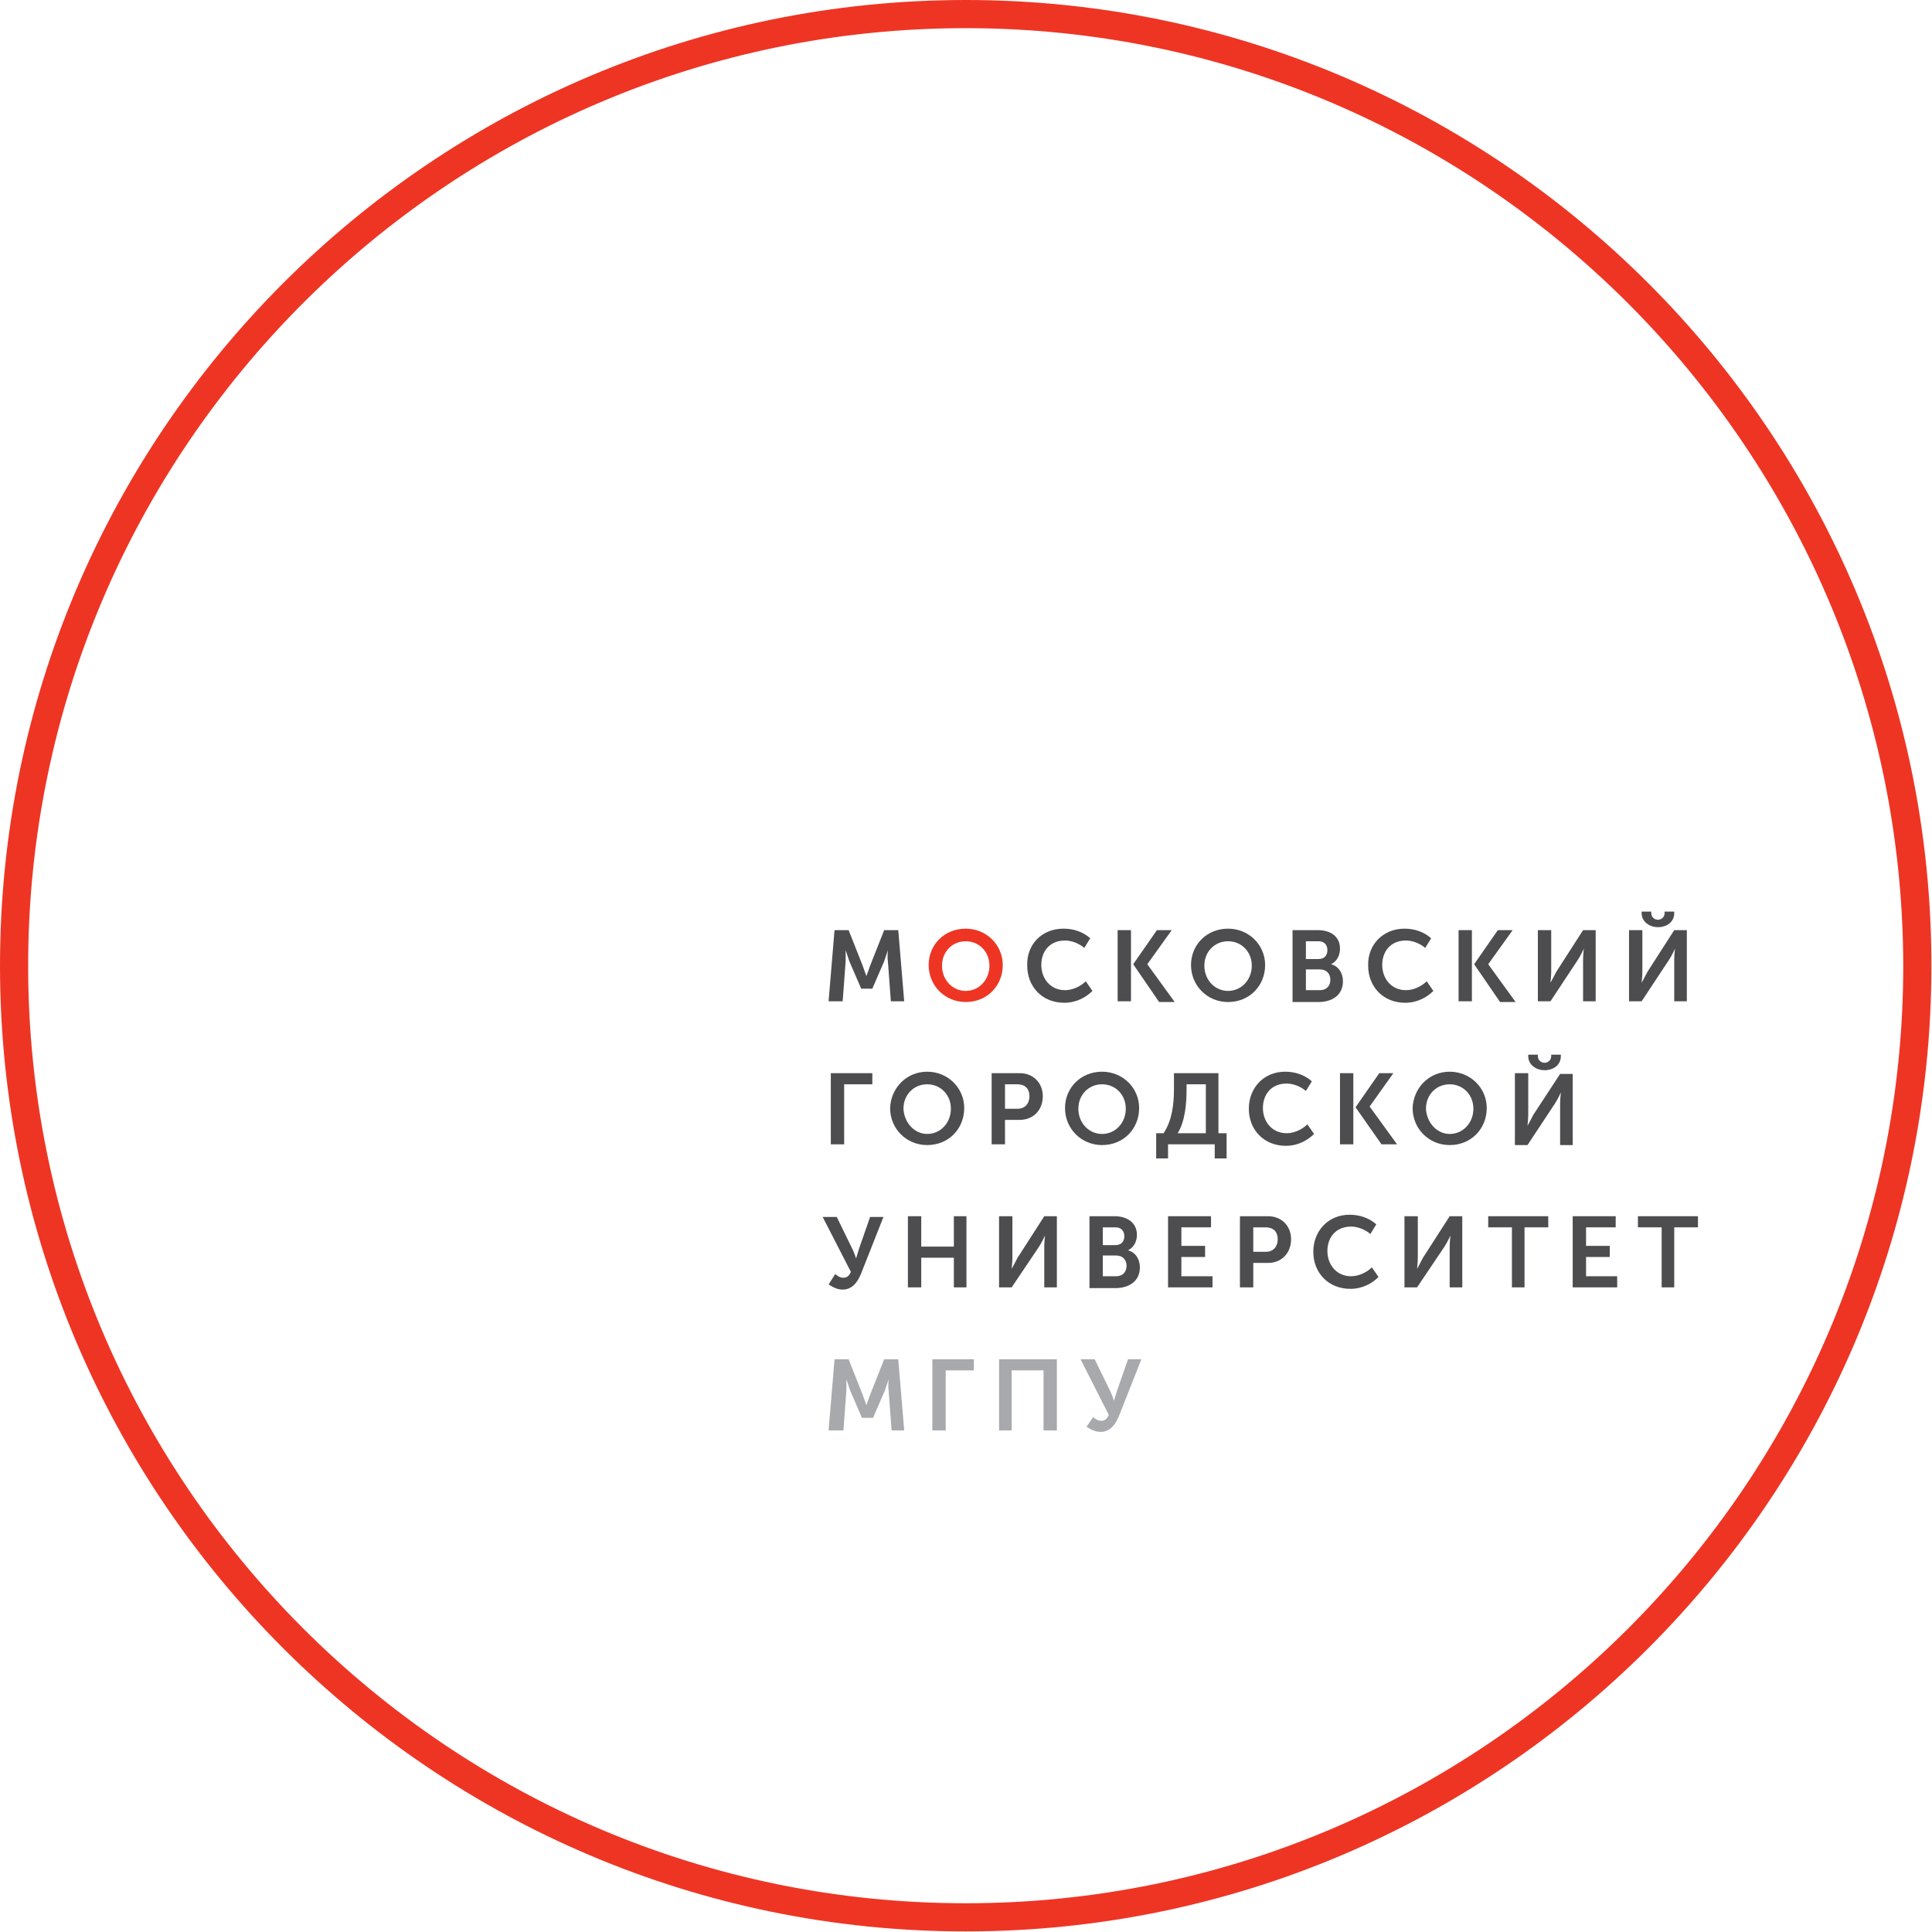
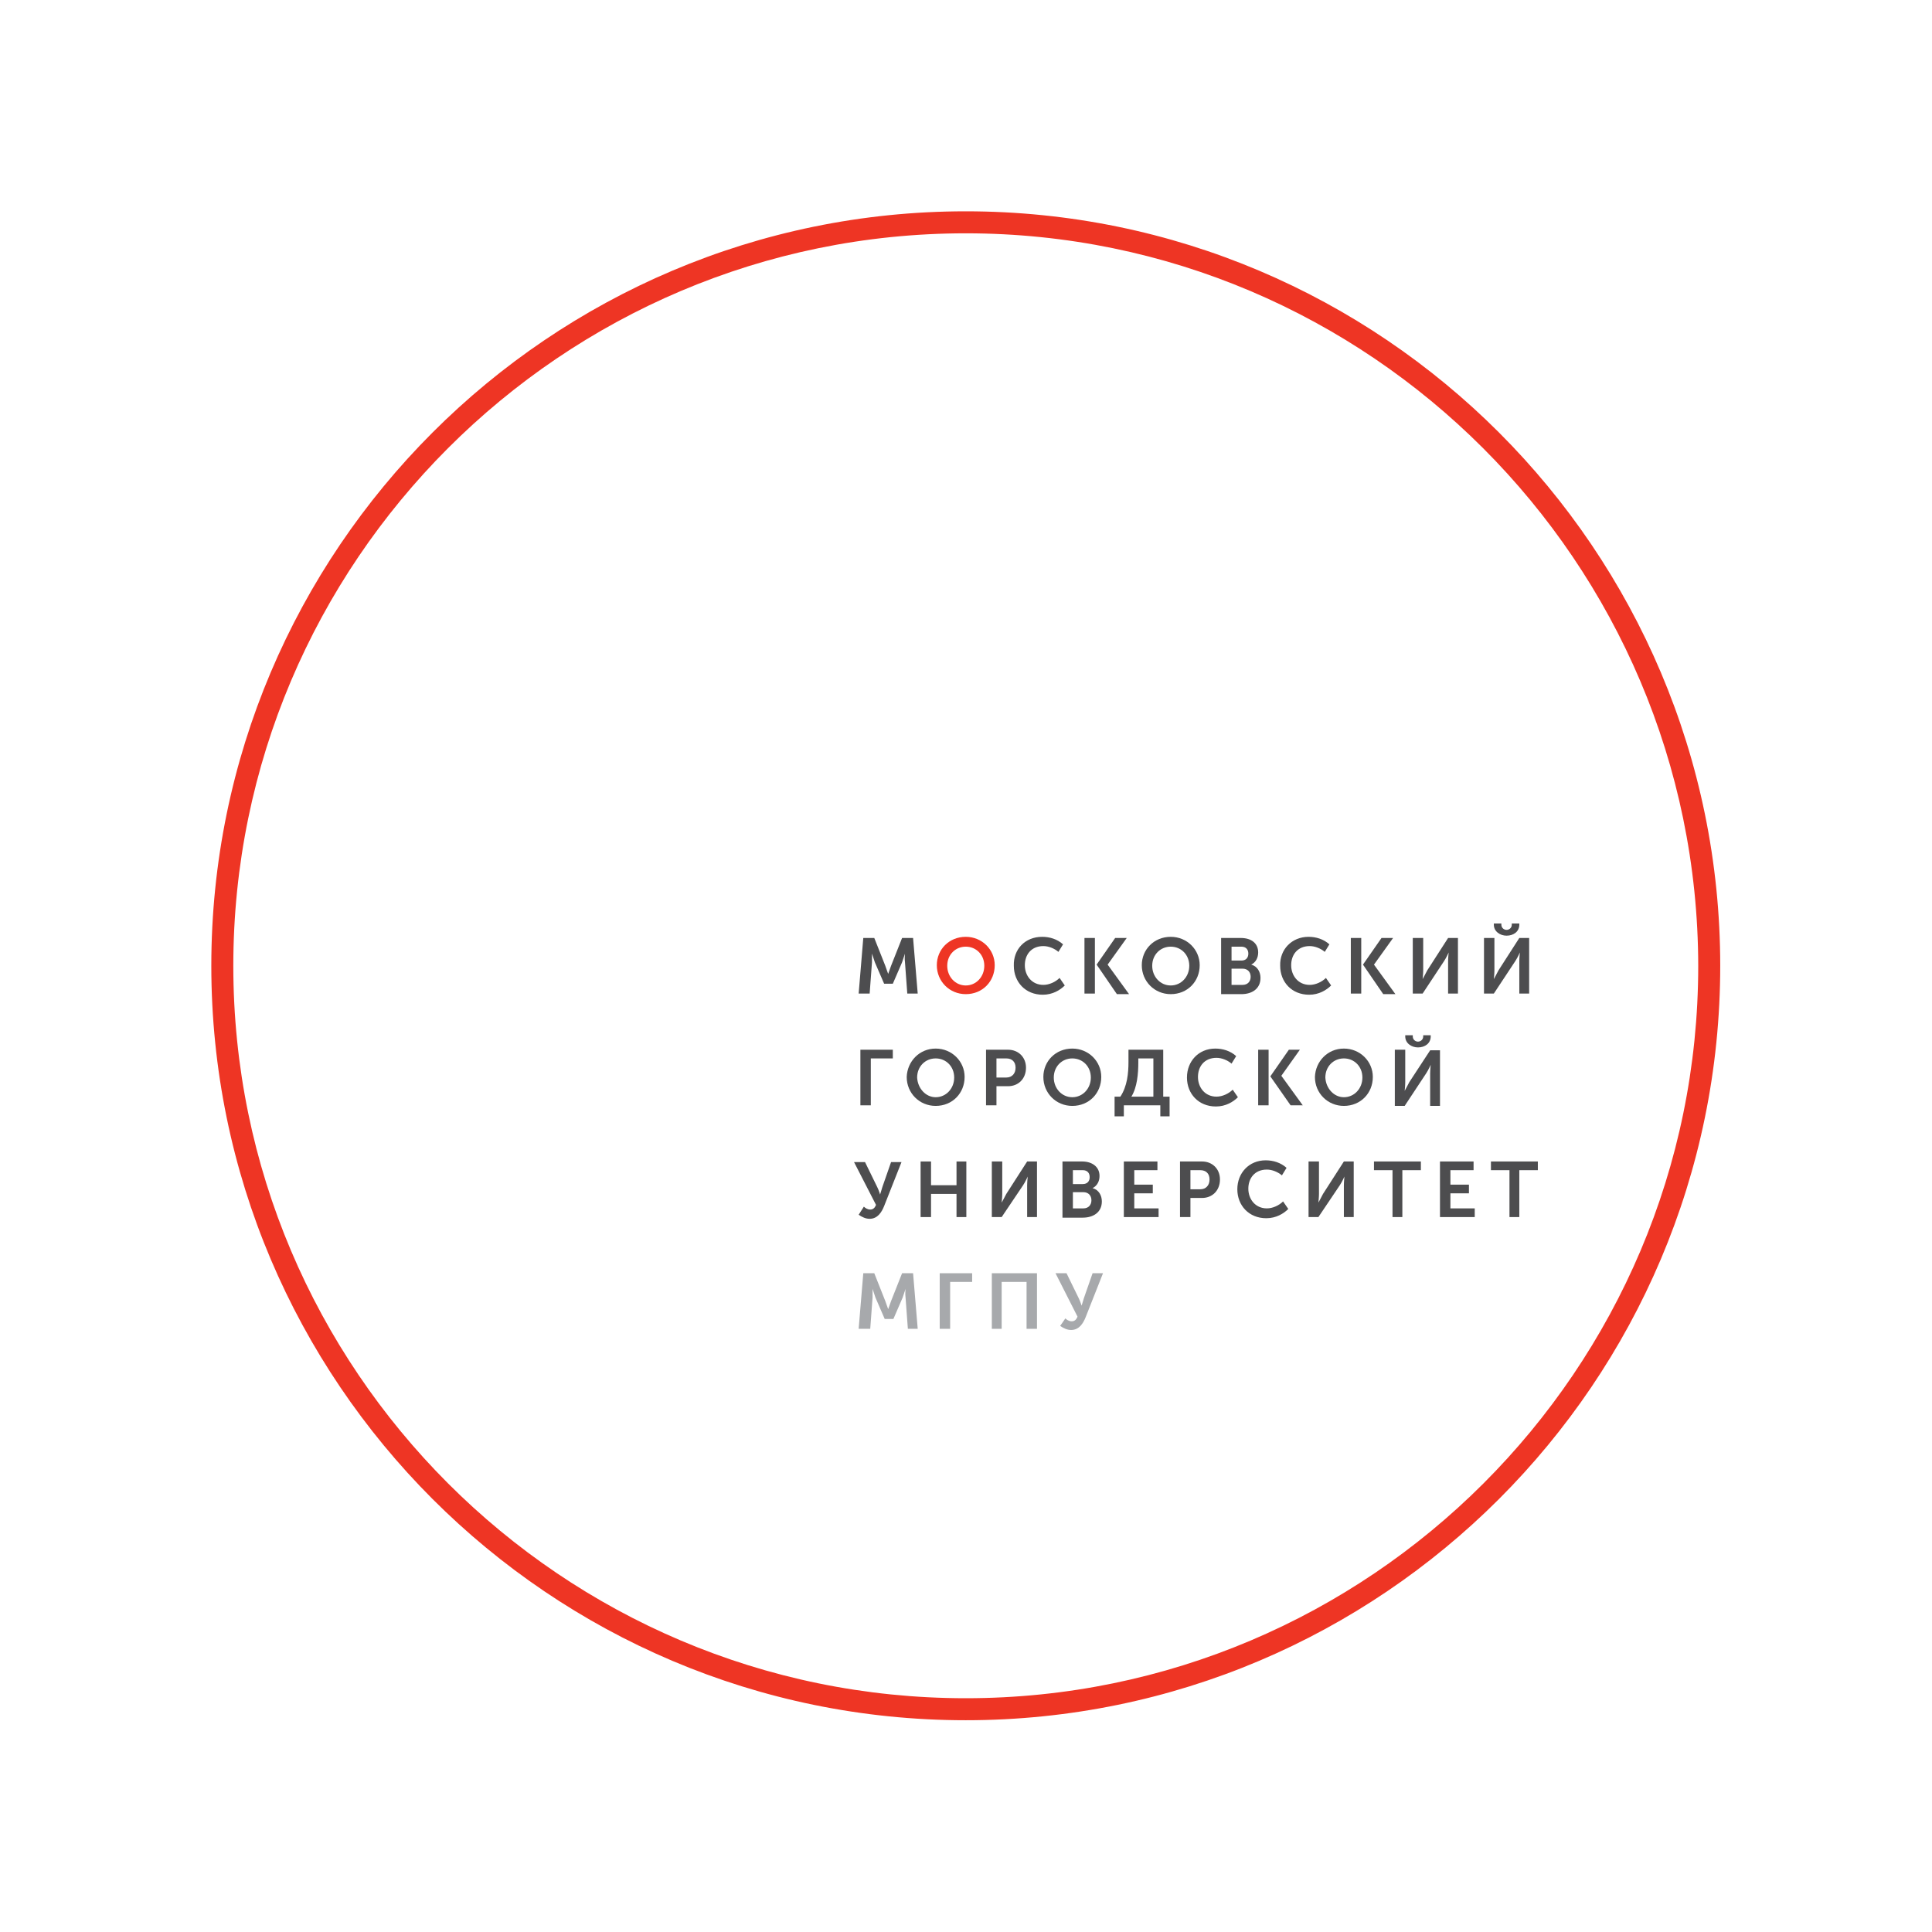
- <svg xmlns="http://www.w3.org/2000/svg" width="182" height="182" viewBox="0 0 182 182" fill="none">
-   <rect width="182" height="182" fill="#FFFFFF" />
-   <path d="M78.615 128.046H79.941L81.268 131.398C81.408 131.816 81.617 132.375 81.617 132.375C81.617 132.375 81.826 131.816 81.966 131.398L83.293 128.046H84.619L85.178 134.749H83.991L83.712 130.979C83.642 130.56 83.712 129.931 83.712 129.931C83.712 129.931 83.502 130.56 83.362 130.979L82.245 133.562H81.198L80.081 130.979C79.941 130.56 79.732 129.931 79.732 129.931C79.732 129.931 79.732 130.56 79.732 130.979L79.453 134.749H78.056L78.615 128.046Z" fill="#A7A9AC" />
-   <path d="M87.901 128.046H91.741V129.093H89.088V134.749H87.831V128.046H87.901Z" fill="#A7A9AC" />
-   <path d="M94.114 128.046H99.56V134.749H98.303V129.093H95.301V134.749H94.114V128.046Z" fill="#A7A9AC" />
-   <path d="M102.981 133.492C103.121 133.632 103.4 133.841 103.749 133.841C104.098 133.841 104.308 133.632 104.448 133.283L101.794 128.046H103.121L104.587 131.048C104.797 131.467 104.936 131.956 104.936 131.956C104.936 131.956 105.076 131.537 105.216 131.048L106.263 128.046H107.52L105.425 133.352C105.146 134.051 104.657 134.888 103.68 134.888C103.191 134.888 102.772 134.679 102.353 134.4L102.981 133.492Z" fill="#A7A9AC" />
-   <path d="M90.973 87.482C92.927 87.482 94.463 89.018 94.463 90.903C94.463 92.858 92.997 94.394 90.973 94.394C89.018 94.394 87.482 92.858 87.482 90.903C87.482 89.018 88.948 87.482 90.973 87.482ZM90.973 93.347C92.229 93.347 93.207 92.299 93.207 90.973C93.207 89.646 92.229 88.669 90.973 88.669C89.716 88.669 88.739 89.646 88.739 90.973C88.739 92.299 89.716 93.347 90.973 93.347Z" fill="#EE3524" />
-   <path d="M106.542 87.621H105.285V94.324H106.542V87.621Z" fill="#4D4D4F" />
-   <path d="M110.382 87.621H108.986L106.751 90.833L109.195 94.394H110.661L108.078 90.833L110.382 87.621Z" fill="#4D4D4F" />
-   <path d="M138.658 87.621H137.402V94.324H138.658V87.621Z" fill="#4D4D4F" />
-   <path d="M142.498 87.621H141.102L138.868 90.833L141.311 94.394H142.778L140.194 90.833L142.498 87.621Z" fill="#4D4D4F" />
-   <path d="M127.487 101.096H126.231V107.799H127.487V101.096Z" fill="#4D4D4F" />
-   <path d="M131.258 101.096H129.931L127.697 104.308L130.14 107.799H131.607L129.023 104.238L131.258 101.096Z" fill="#4D4D4F" />
-   <path d="M78.615 87.621H79.941L81.268 90.973C81.408 91.392 81.617 91.95 81.617 91.95C81.617 91.95 81.826 91.392 81.966 90.973L83.293 87.621H84.619L85.178 94.324H83.921L83.642 90.554C83.572 90.135 83.642 89.507 83.642 89.507C83.642 89.507 83.432 90.135 83.293 90.554L82.176 93.137H81.128L80.011 90.554C79.872 90.135 79.662 89.507 79.662 89.507C79.662 89.507 79.662 90.135 79.662 90.554L79.383 94.324H78.056L78.615 87.621Z" fill="#4D4D4F" />
-   <path d="M100.189 87.482C101.096 87.482 102.004 87.761 102.702 88.389L102.144 89.297C101.655 88.878 100.957 88.599 100.328 88.599C98.862 88.599 98.094 89.646 98.094 90.903C98.094 92.16 98.932 93.277 100.328 93.277C101.026 93.277 101.794 92.928 102.283 92.439L102.911 93.347C102.353 93.905 101.445 94.464 100.258 94.464C98.164 94.464 96.767 92.928 96.767 90.973C96.698 89.018 98.094 87.482 100.189 87.482Z" fill="#4D4D4F" />
-   <path d="M115.688 87.482C117.643 87.482 119.179 89.018 119.179 90.903C119.179 92.858 117.713 94.394 115.688 94.394C113.733 94.394 112.197 92.858 112.197 90.903C112.197 89.018 113.663 87.482 115.688 87.482ZM115.688 93.347C116.945 93.347 117.922 92.299 117.922 90.973C117.922 89.646 116.945 88.669 115.688 88.669C114.431 88.669 113.454 89.646 113.454 90.973C113.454 92.299 114.431 93.347 115.688 93.347Z" fill="#4D4D4F" />
-   <path d="M121.762 87.621H124.136C125.393 87.621 126.231 88.25 126.231 89.367C126.231 89.995 125.951 90.554 125.393 90.833C126.161 91.043 126.51 91.741 126.51 92.439C126.51 93.765 125.463 94.394 124.206 94.394H121.762V87.621ZM124.206 90.344C124.764 90.344 125.044 89.995 125.044 89.507C125.044 89.018 124.764 88.669 124.206 88.669H123.019V90.344H124.206ZM124.346 93.277C124.974 93.277 125.323 92.858 125.323 92.299C125.323 91.741 124.974 91.322 124.346 91.322H123.019V93.277H124.346Z" fill="#4D4D4F" />
-   <path d="M132.305 87.482C133.212 87.482 134.12 87.761 134.818 88.389L134.26 89.297C133.771 88.878 133.073 88.599 132.444 88.599C130.978 88.599 130.21 89.646 130.21 90.903C130.21 92.16 131.048 93.277 132.444 93.277C133.143 93.277 133.911 92.928 134.399 92.439L135.028 93.347C134.469 93.905 133.562 94.464 132.375 94.464C130.28 94.464 128.884 92.928 128.884 90.973C128.814 89.018 130.28 87.482 132.305 87.482Z" fill="#4D4D4F" />
-   <path d="M144.872 87.621H146.129V91.531C146.129 91.95 146.059 92.579 146.059 92.579C146.059 92.579 146.408 91.95 146.617 91.531L149.131 87.621H150.318V94.324H149.131V90.414C149.131 89.995 149.201 89.367 149.201 89.367C149.201 89.367 148.921 89.995 148.642 90.414L146.059 94.324H144.872V87.621V87.621Z" fill="#4D4D4F" />
-   <path d="M153.46 87.621H154.716V91.531C154.716 91.95 154.647 92.579 154.647 92.579C154.647 92.579 154.996 91.95 155.205 91.531L157.718 87.621H158.905V94.324H157.718V90.414C157.718 89.995 157.788 89.367 157.788 89.367C157.788 89.367 157.509 89.995 157.23 90.414L154.647 94.324H153.46V87.621ZM154.647 86.016V85.876H155.554V86.016C155.554 86.435 155.903 86.644 156.183 86.644C156.462 86.644 156.811 86.435 156.811 86.016V85.876H157.718V86.016C157.718 86.853 157.02 87.342 156.183 87.342C155.415 87.342 154.647 86.853 154.647 86.016Z" fill="#4D4D4F" />
-   <path d="M78.336 101.096H82.176V102.144H79.522V107.799H78.266V101.096H78.336Z" fill="#4D4D4F" />
-   <path d="M87.342 100.957C89.297 100.957 90.833 102.493 90.833 104.378C90.833 106.333 89.367 107.869 87.342 107.869C85.387 107.869 83.851 106.333 83.851 104.378C83.921 102.493 85.387 100.957 87.342 100.957ZM87.342 106.822C88.599 106.822 89.576 105.774 89.576 104.448C89.576 103.121 88.599 102.144 87.342 102.144C86.085 102.144 85.108 103.121 85.108 104.448C85.178 105.774 86.155 106.822 87.342 106.822Z" fill="#4D4D4F" />
-   <path d="M93.486 101.096H96.069C97.326 101.096 98.234 102.004 98.234 103.261C98.234 104.587 97.326 105.495 96.069 105.495H94.673V107.799H93.416V101.096H93.486ZM95.86 104.448C96.558 104.448 96.977 103.959 96.977 103.261C96.977 102.563 96.558 102.144 95.86 102.144H94.673V104.448H95.86V104.448Z" fill="#4D4D4F" />
-   <path d="M103.819 100.957C105.774 100.957 107.31 102.493 107.31 104.378C107.31 106.333 105.844 107.869 103.819 107.869C101.864 107.869 100.328 106.333 100.328 104.378C100.328 102.493 101.794 100.957 103.819 100.957ZM103.819 106.822C105.076 106.822 106.053 105.774 106.053 104.448C106.053 103.121 105.076 102.144 103.819 102.144C102.562 102.144 101.585 103.121 101.585 104.448C101.585 105.774 102.562 106.822 103.819 106.822Z" fill="#4D4D4F" />
-   <path d="M109.614 106.752C110.452 105.495 110.591 103.889 110.591 102.563V101.096H114.781V106.752H115.549V109.125H114.431V107.799H110.033V109.125H108.916V106.752H109.614ZM113.594 106.752V102.144H111.778V102.632C111.778 103.959 111.639 105.635 110.941 106.752H113.594Z" fill="#4D4D4F" />
-   <path d="M121.064 100.957C121.972 100.957 122.879 101.236 123.578 101.865L123.019 102.772C122.53 102.353 121.832 102.074 121.204 102.074C119.738 102.074 118.97 103.121 118.97 104.378C118.97 105.635 119.807 106.752 121.204 106.752C121.902 106.752 122.67 106.403 123.159 105.914L123.787 106.822C123.228 107.38 122.321 107.939 121.134 107.939C119.039 107.939 117.643 106.403 117.643 104.448C117.643 102.493 119.039 100.957 121.064 100.957Z" fill="#4D4D4F" />
-   <path d="M136.564 100.957C138.519 100.957 140.055 102.493 140.055 104.378C140.055 106.333 138.588 107.869 136.564 107.869C134.609 107.869 133.073 106.333 133.073 104.378C133.143 102.493 134.609 100.957 136.564 100.957ZM136.564 106.822C137.82 106.822 138.798 105.774 138.798 104.448C138.798 103.121 137.82 102.144 136.564 102.144C135.307 102.144 134.33 103.121 134.33 104.448C134.399 105.774 135.377 106.822 136.564 106.822Z" fill="#4D4D4F" />
-   <path d="M142.708 101.096H143.964V105.006C143.964 105.425 143.895 106.053 143.895 106.053C143.895 106.053 144.244 105.425 144.453 105.006L146.967 101.166H148.154V107.869H146.967V103.959C146.967 103.54 147.036 102.912 147.036 102.912C147.036 102.912 146.757 103.54 146.478 103.959L143.895 107.869H142.708V101.096V101.096ZM143.964 99.49V99.351H144.872V99.49C144.872 99.909 145.221 100.119 145.5 100.119C145.78 100.119 146.129 99.909 146.129 99.49V99.351H147.036V99.49C147.036 100.328 146.338 100.817 145.5 100.817C144.732 100.817 143.964 100.328 143.964 99.49Z" fill="#4D4D4F" />
-   <path d="M78.685 120.017C78.824 120.157 79.104 120.366 79.453 120.366C79.802 120.366 80.011 120.157 80.151 119.808L77.498 114.641H78.824L80.29 117.643C80.5 118.062 80.64 118.551 80.64 118.551C80.64 118.551 80.779 118.132 80.919 117.643L81.966 114.641H83.223L81.128 119.947C80.849 120.645 80.36 121.483 79.383 121.483C78.894 121.483 78.475 121.274 78.056 120.995L78.685 120.017Z" fill="#4D4D4F" />
-   <path d="M85.527 114.571H86.784V117.434H89.856V114.571H91.042V121.274H89.856V118.481H86.784V121.274H85.527V114.571Z" fill="#4D4D4F" />
-   <path d="M94.114 114.571H95.371V118.481C95.371 118.9 95.301 119.528 95.301 119.528C95.301 119.528 95.65 118.9 95.86 118.481L98.373 114.571H99.56V121.274H98.373V117.434C98.373 117.015 98.443 116.387 98.443 116.387C98.443 116.387 98.164 117.015 97.885 117.434L95.301 121.274H94.114V114.571Z" fill="#4D4D4F" />
-   <path d="M102.632 114.571H105.006C106.193 114.571 107.101 115.2 107.101 116.317C107.101 116.945 106.821 117.504 106.263 117.783C107.031 117.992 107.38 118.691 107.38 119.389C107.38 120.715 106.333 121.344 105.076 121.344H102.632V114.571ZM105.076 117.294C105.634 117.294 105.914 116.945 105.914 116.456C105.914 115.968 105.634 115.619 105.076 115.619H103.889V117.294H105.076V117.294ZM105.146 120.227C105.774 120.227 106.123 119.808 106.123 119.249C106.123 118.691 105.774 118.272 105.146 118.272H103.889V120.227H105.146Z" fill="#4D4D4F" />
-   <path d="M110.033 114.571H114.082V115.619H111.29V117.364H113.524V118.411H111.29V120.227H114.222V121.274H110.033V114.571Z" fill="#4D4D4F" />
-   <path d="M116.875 114.571H119.458C120.715 114.571 121.623 115.479 121.623 116.736C121.623 118.062 120.715 118.97 119.458 118.97H118.062V121.274H116.805V114.571H116.875ZM119.249 117.923C119.947 117.923 120.366 117.434 120.366 116.736C120.366 116.038 119.947 115.619 119.249 115.619H118.062V117.923H119.249V117.923Z" fill="#4D4D4F" />
-   <path d="M127.138 114.431C128.046 114.431 128.954 114.711 129.652 115.339L129.093 116.247C128.604 115.828 127.906 115.548 127.278 115.548C125.812 115.548 125.044 116.596 125.044 117.852C125.044 119.109 125.882 120.226 127.278 120.226C127.976 120.226 128.744 119.877 129.233 119.388L129.861 120.296C129.303 120.855 128.395 121.413 127.208 121.413C125.114 121.413 123.717 119.877 123.717 117.922C123.717 115.967 125.114 114.431 127.138 114.431Z" fill="#4D4D4F" />
-   <path d="M132.305 114.571H133.562V118.481C133.562 118.9 133.492 119.528 133.492 119.528C133.492 119.528 133.841 118.9 134.05 118.481L136.564 114.571H137.751V121.274H136.564V117.434C136.564 117.015 136.634 116.387 136.634 116.387C136.634 116.387 136.354 117.015 136.075 117.434L133.492 121.274H132.305V114.571V114.571Z" fill="#4D4D4F" />
-   <path d="M142.359 115.619H140.194V114.571H145.849V115.619H143.615V121.274H142.428V115.619H142.359Z" fill="#4D4D4F" />
-   <path d="M148.153 114.571H152.203V115.619H149.41V117.364H151.644V118.411H149.41V120.227H152.343V121.274H148.153V114.571Z" fill="#4D4D4F" />
-   <path d="M156.532 115.619H154.297V114.571H159.953V115.619H157.718V121.274H156.532V115.619V115.619Z" fill="#4D4D4F" />
-   <path d="M90.973 181.945C40.774 181.945 0 141.102 0 90.973C0 40.843 40.774 0 90.973 0C141.172 0 181.945 40.843 181.945 90.973C181.945 141.172 141.102 181.945 90.973 181.945ZM90.973 2.653C42.24 2.653 2.653 42.31 2.653 90.973C2.653 139.636 42.24 179.292 90.973 179.292C139.636 179.292 179.292 139.706 179.292 90.973C179.222 42.31 139.636 2.653 90.973 2.653Z" fill="#EE3524" />
+ <svg xmlns="http://www.w3.org/2000/svg" width="512" height="512" viewBox="0 0 512 512" fill="none">
+   <rect width="512" height="512" fill="#FFFFFF" />
+   <g transform="translate(56 56) scale(2.197802)">
+     <path d="M78.615 128.046H79.941L81.268 131.398C81.408 131.816 81.617 132.375 81.617 132.375C81.617 132.375 81.826 131.816 81.966 131.398L83.293 128.046H84.619L85.178 134.749H83.991L83.712 130.979C83.642 130.56 83.712 129.931 83.712 129.931C83.712 129.931 83.502 130.56 83.362 130.979L82.245 133.562H81.198L80.081 130.979C79.941 130.56 79.732 129.931 79.732 129.931C79.732 129.931 79.732 130.56 79.732 130.979L79.453 134.749H78.056L78.615 128.046Z" fill="#A7A9AC" />
+     <path d="M87.901 128.046H91.741V129.093H89.088V134.749H87.831V128.046H87.901Z" fill="#A7A9AC" />
+     <path d="M94.114 128.046H99.56V134.749H98.303V129.093H95.301V134.749H94.114V128.046Z" fill="#A7A9AC" />
+     <path d="M102.981 133.492C103.121 133.632 103.4 133.841 103.749 133.841C104.098 133.841 104.308 133.632 104.448 133.283L101.794 128.046H103.121L104.587 131.048C104.797 131.467 104.936 131.956 104.936 131.956C104.936 131.956 105.076 131.537 105.216 131.048L106.263 128.046H107.52L105.425 133.352C105.146 134.051 104.657 134.888 103.68 134.888C103.191 134.888 102.772 134.679 102.353 134.4L102.981 133.492Z" fill="#A7A9AC" />
+     <path d="M90.973 87.482C92.927 87.482 94.463 89.018 94.463 90.903C94.463 92.858 92.997 94.394 90.973 94.394C89.018 94.394 87.482 92.858 87.482 90.903C87.482 89.018 88.948 87.482 90.973 87.482ZM90.973 93.347C92.229 93.347 93.207 92.299 93.207 90.973C93.207 89.646 92.229 88.669 90.973 88.669C89.716 88.669 88.739 89.646 88.739 90.973C88.739 92.299 89.716 93.347 90.973 93.347Z" fill="#EE3524" />
+     <path d="M106.542 87.621H105.285V94.324H106.542V87.621Z" fill="#4D4D4F" />
+     <path d="M110.382 87.621H108.986L106.751 90.833L109.195 94.394H110.661L108.078 90.833L110.382 87.621Z" fill="#4D4D4F" />
+     <path d="M138.658 87.621H137.402V94.324H138.658V87.621Z" fill="#4D4D4F" />
+     <path d="M142.498 87.621H141.102L138.868 90.833L141.311 94.394H142.778L140.194 90.833L142.498 87.621Z" fill="#4D4D4F" />
+     <path d="M127.487 101.096H126.231V107.799H127.487V101.096Z" fill="#4D4D4F" />
+     <path d="M131.258 101.096H129.931L127.697 104.308L130.14 107.799H131.607L129.023 104.238L131.258 101.096Z" fill="#4D4D4F" />
+     <path d="M78.615 87.621H79.941L81.268 90.973C81.408 91.392 81.617 91.95 81.617 91.95C81.617 91.95 81.826 91.392 81.966 90.973L83.293 87.621H84.619L85.178 94.324H83.921L83.642 90.554C83.572 90.135 83.642 89.507 83.642 89.507C83.642 89.507 83.432 90.135 83.293 90.554L82.176 93.137H81.128L80.011 90.554C79.872 90.135 79.662 89.507 79.662 89.507C79.662 89.507 79.662 90.135 79.662 90.554L79.383 94.324H78.056L78.615 87.621Z" fill="#4D4D4F" />
+     <path d="M100.189 87.482C101.096 87.482 102.004 87.761 102.702 88.389L102.144 89.297C101.655 88.878 100.957 88.599 100.328 88.599C98.862 88.599 98.094 89.646 98.094 90.903C98.094 92.16 98.932 93.277 100.328 93.277C101.026 93.277 101.794 92.928 102.283 92.439L102.911 93.347C102.353 93.905 101.445 94.464 100.258 94.464C98.164 94.464 96.767 92.928 96.767 90.973C96.698 89.018 98.094 87.482 100.189 87.482Z" fill="#4D4D4F" />
+     <path d="M115.688 87.482C117.643 87.482 119.179 89.018 119.179 90.903C119.179 92.858 117.713 94.394 115.688 94.394C113.733 94.394 112.197 92.858 112.197 90.903C112.197 89.018 113.663 87.482 115.688 87.482ZM115.688 93.347C116.945 93.347 117.922 92.299 117.922 90.973C117.922 89.646 116.945 88.669 115.688 88.669C114.431 88.669 113.454 89.646 113.454 90.973C113.454 92.299 114.431 93.347 115.688 93.347Z" fill="#4D4D4F" />
+     <path d="M121.762 87.621H124.136C125.393 87.621 126.231 88.25 126.231 89.367C126.231 89.995 125.951 90.554 125.393 90.833C126.161 91.043 126.51 91.741 126.51 92.439C126.51 93.765 125.463 94.394 124.206 94.394H121.762V87.621ZM124.206 90.344C124.764 90.344 125.044 89.995 125.044 89.507C125.044 89.018 124.764 88.669 124.206 88.669H123.019V90.344H124.206ZM124.346 93.277C124.974 93.277 125.323 92.858 125.323 92.299C125.323 91.741 124.974 91.322 124.346 91.322H123.019V93.277H124.346Z" fill="#4D4D4F" />
+     <path d="M132.305 87.482C133.212 87.482 134.12 87.761 134.818 88.389L134.26 89.297C133.771 88.878 133.073 88.599 132.444 88.599C130.978 88.599 130.21 89.646 130.21 90.903C130.21 92.16 131.048 93.277 132.444 93.277C133.143 93.277 133.911 92.928 134.399 92.439L135.028 93.347C134.469 93.905 133.562 94.464 132.375 94.464C130.28 94.464 128.884 92.928 128.884 90.973C128.814 89.018 130.28 87.482 132.305 87.482Z" fill="#4D4D4F" />
+     <path d="M144.872 87.621H146.129V91.531C146.129 91.95 146.059 92.579 146.059 92.579C146.059 92.579 146.408 91.95 146.617 91.531L149.131 87.621H150.318V94.324H149.131V90.414C149.131 89.995 149.201 89.367 149.201 89.367C149.201 89.367 148.921 89.995 148.642 90.414L146.059 94.324H144.872V87.621V87.621Z" fill="#4D4D4F" />
+     <path d="M153.46 87.621H154.716V91.531C154.716 91.95 154.647 92.579 154.647 92.579C154.647 92.579 154.996 91.95 155.205 91.531L157.718 87.621H158.905V94.324H157.718V90.414C157.718 89.995 157.788 89.367 157.788 89.367C157.788 89.367 157.509 89.995 157.23 90.414L154.647 94.324H153.46V87.621ZM154.647 86.016V85.876H155.554V86.016C155.554 86.435 155.903 86.644 156.183 86.644C156.462 86.644 156.811 86.435 156.811 86.016V85.876H157.718V86.016C157.718 86.853 157.02 87.342 156.183 87.342C155.415 87.342 154.647 86.853 154.647 86.016Z" fill="#4D4D4F" />
+     <path d="M78.336 101.096H82.176V102.144H79.522V107.799H78.266V101.096H78.336Z" fill="#4D4D4F" />
+     <path d="M87.342 100.957C89.297 100.957 90.833 102.493 90.833 104.378C90.833 106.333 89.367 107.869 87.342 107.869C85.387 107.869 83.851 106.333 83.851 104.378C83.921 102.493 85.387 100.957 87.342 100.957ZM87.342 106.822C88.599 106.822 89.576 105.774 89.576 104.448C89.576 103.121 88.599 102.144 87.342 102.144C86.085 102.144 85.108 103.121 85.108 104.448C85.178 105.774 86.155 106.822 87.342 106.822Z" fill="#4D4D4F" />
+     <path d="M93.486 101.096H96.069C97.326 101.096 98.234 102.004 98.234 103.261C98.234 104.587 97.326 105.495 96.069 105.495H94.673V107.799H93.416V101.096H93.486ZM95.86 104.448C96.558 104.448 96.977 103.959 96.977 103.261C96.977 102.563 96.558 102.144 95.86 102.144H94.673V104.448H95.86V104.448Z" fill="#4D4D4F" />
+     <path d="M103.819 100.957C105.774 100.957 107.31 102.493 107.31 104.378C107.31 106.333 105.844 107.869 103.819 107.869C101.864 107.869 100.328 106.333 100.328 104.378C100.328 102.493 101.794 100.957 103.819 100.957ZM103.819 106.822C105.076 106.822 106.053 105.774 106.053 104.448C106.053 103.121 105.076 102.144 103.819 102.144C102.562 102.144 101.585 103.121 101.585 104.448C101.585 105.774 102.562 106.822 103.819 106.822Z" fill="#4D4D4F" />
+     <path d="M109.614 106.752C110.452 105.495 110.591 103.889 110.591 102.563V101.096H114.781V106.752H115.549V109.125H114.431V107.799H110.033V109.125H108.916V106.752H109.614ZM113.594 106.752V102.144H111.778V102.632C111.778 103.959 111.639 105.635 110.941 106.752H113.594Z" fill="#4D4D4F" />
+     <path d="M121.064 100.957C121.972 100.957 122.879 101.236 123.578 101.865L123.019 102.772C122.53 102.353 121.832 102.074 121.204 102.074C119.738 102.074 118.97 103.121 118.97 104.378C118.97 105.635 119.807 106.752 121.204 106.752C121.902 106.752 122.67 106.403 123.159 105.914L123.787 106.822C123.228 107.38 122.321 107.939 121.134 107.939C119.039 107.939 117.643 106.403 117.643 104.448C117.643 102.493 119.039 100.957 121.064 100.957Z" fill="#4D4D4F" />
+     <path d="M136.564 100.957C138.519 100.957 140.055 102.493 140.055 104.378C140.055 106.333 138.588 107.869 136.564 107.869C134.609 107.869 133.073 106.333 133.073 104.378C133.143 102.493 134.609 100.957 136.564 100.957ZM136.564 106.822C137.82 106.822 138.798 105.774 138.798 104.448C138.798 103.121 137.82 102.144 136.564 102.144C135.307 102.144 134.33 103.121 134.33 104.448C134.399 105.774 135.377 106.822 136.564 106.822Z" fill="#4D4D4F" />
+     <path d="M142.708 101.096H143.964V105.006C143.964 105.425 143.895 106.053 143.895 106.053C143.895 106.053 144.244 105.425 144.453 105.006L146.967 101.166H148.154V107.869H146.967V103.959C146.967 103.54 147.036 102.912 147.036 102.912C147.036 102.912 146.757 103.54 146.478 103.959L143.895 107.869H142.708V101.096V101.096ZM143.964 99.49V99.351H144.872V99.49C144.872 99.909 145.221 100.119 145.5 100.119C145.78 100.119 146.129 99.909 146.129 99.49V99.351H147.036V99.49C147.036 100.328 146.338 100.817 145.5 100.817C144.732 100.817 143.964 100.328 143.964 99.49Z" fill="#4D4D4F" />
+     <path d="M78.685 120.017C78.824 120.157 79.104 120.366 79.453 120.366C79.802 120.366 80.011 120.157 80.151 119.808L77.498 114.641H78.824L80.29 117.643C80.5 118.062 80.64 118.551 80.64 118.551C80.64 118.551 80.779 118.132 80.919 117.643L81.966 114.641H83.223L81.128 119.947C80.849 120.645 80.36 121.483 79.383 121.483C78.894 121.483 78.475 121.274 78.056 120.995L78.685 120.017Z" fill="#4D4D4F" />
+     <path d="M85.527 114.571H86.784V117.434H89.856V114.571H91.042V121.274H89.856V118.481H86.784V121.274H85.527V114.571Z" fill="#4D4D4F" />
+     <path d="M94.114 114.571H95.371V118.481C95.371 118.9 95.301 119.528 95.301 119.528C95.301 119.528 95.65 118.9 95.86 118.481L98.373 114.571H99.56V121.274H98.373V117.434C98.373 117.015 98.443 116.387 98.443 116.387C98.443 116.387 98.164 117.015 97.885 117.434L95.301 121.274H94.114V114.571Z" fill="#4D4D4F" />
+     <path d="M102.632 114.571H105.006C106.193 114.571 107.101 115.2 107.101 116.317C107.101 116.945 106.821 117.504 106.263 117.783C107.031 117.992 107.38 118.691 107.38 119.389C107.38 120.715 106.333 121.344 105.076 121.344H102.632V114.571ZM105.076 117.294C105.634 117.294 105.914 116.945 105.914 116.456C105.914 115.968 105.634 115.619 105.076 115.619H103.889V117.294H105.076V117.294ZM105.146 120.227C105.774 120.227 106.123 119.808 106.123 119.249C106.123 118.691 105.774 118.272 105.146 118.272H103.889V120.227H105.146Z" fill="#4D4D4F" />
+     <path d="M110.033 114.571H114.082V115.619H111.29V117.364H113.524V118.411H111.29V120.227H114.222V121.274H110.033V114.571Z" fill="#4D4D4F" />
+     <path d="M116.875 114.571H119.458C120.715 114.571 121.623 115.479 121.623 116.736C121.623 118.062 120.715 118.97 119.458 118.97H118.062V121.274H116.805V114.571H116.875ZM119.249 117.923C119.947 117.923 120.366 117.434 120.366 116.736C120.366 116.038 119.947 115.619 119.249 115.619H118.062V117.923H119.249V117.923Z" fill="#4D4D4F" />
+     <path d="M127.138 114.431C128.046 114.431 128.954 114.711 129.652 115.339L129.093 116.247C128.604 115.828 127.906 115.548 127.278 115.548C125.812 115.548 125.044 116.596 125.044 117.852C125.044 119.109 125.882 120.226 127.278 120.226C127.976 120.226 128.744 119.877 129.233 119.388L129.861 120.296C129.303 120.855 128.395 121.413 127.208 121.413C125.114 121.413 123.717 119.877 123.717 117.922C123.717 115.967 125.114 114.431 127.138 114.431Z" fill="#4D4D4F" />
+     <path d="M132.305 114.571H133.562V118.481C133.562 118.9 133.492 119.528 133.492 119.528C133.492 119.528 133.841 118.9 134.05 118.481L136.564 114.571H137.751V121.274H136.564V117.434C136.564 117.015 136.634 116.387 136.634 116.387C136.634 116.387 136.354 117.015 136.075 117.434L133.492 121.274H132.305V114.571V114.571Z" fill="#4D4D4F" />
+     <path d="M142.359 115.619H140.194V114.571H145.849V115.619H143.615V121.274H142.428V115.619H142.359Z" fill="#4D4D4F" />
+     <path d="M148.153 114.571H152.203V115.619H149.41V117.364H151.644V118.411H149.41V120.227H152.343V121.274H148.153V114.571Z" fill="#4D4D4F" />
+     <path d="M156.532 115.619H154.297V114.571H159.953V115.619H157.718V121.274H156.532V115.619V115.619Z" fill="#4D4D4F" />
+     <path d="M90.973 181.945C40.774 181.945 0 141.102 0 90.973C0 40.843 40.774 0 90.973 0C141.172 0 181.945 40.843 181.945 90.973C181.945 141.172 141.102 181.945 90.973 181.945ZM90.973 2.653C42.24 2.653 2.653 42.31 2.653 90.973C2.653 139.636 42.24 179.292 90.973 179.292C139.636 179.292 179.292 139.706 179.292 90.973C179.222 42.31 139.636 2.653 90.973 2.653Z" fill="#EE3524" />
+   </g>
</svg>
